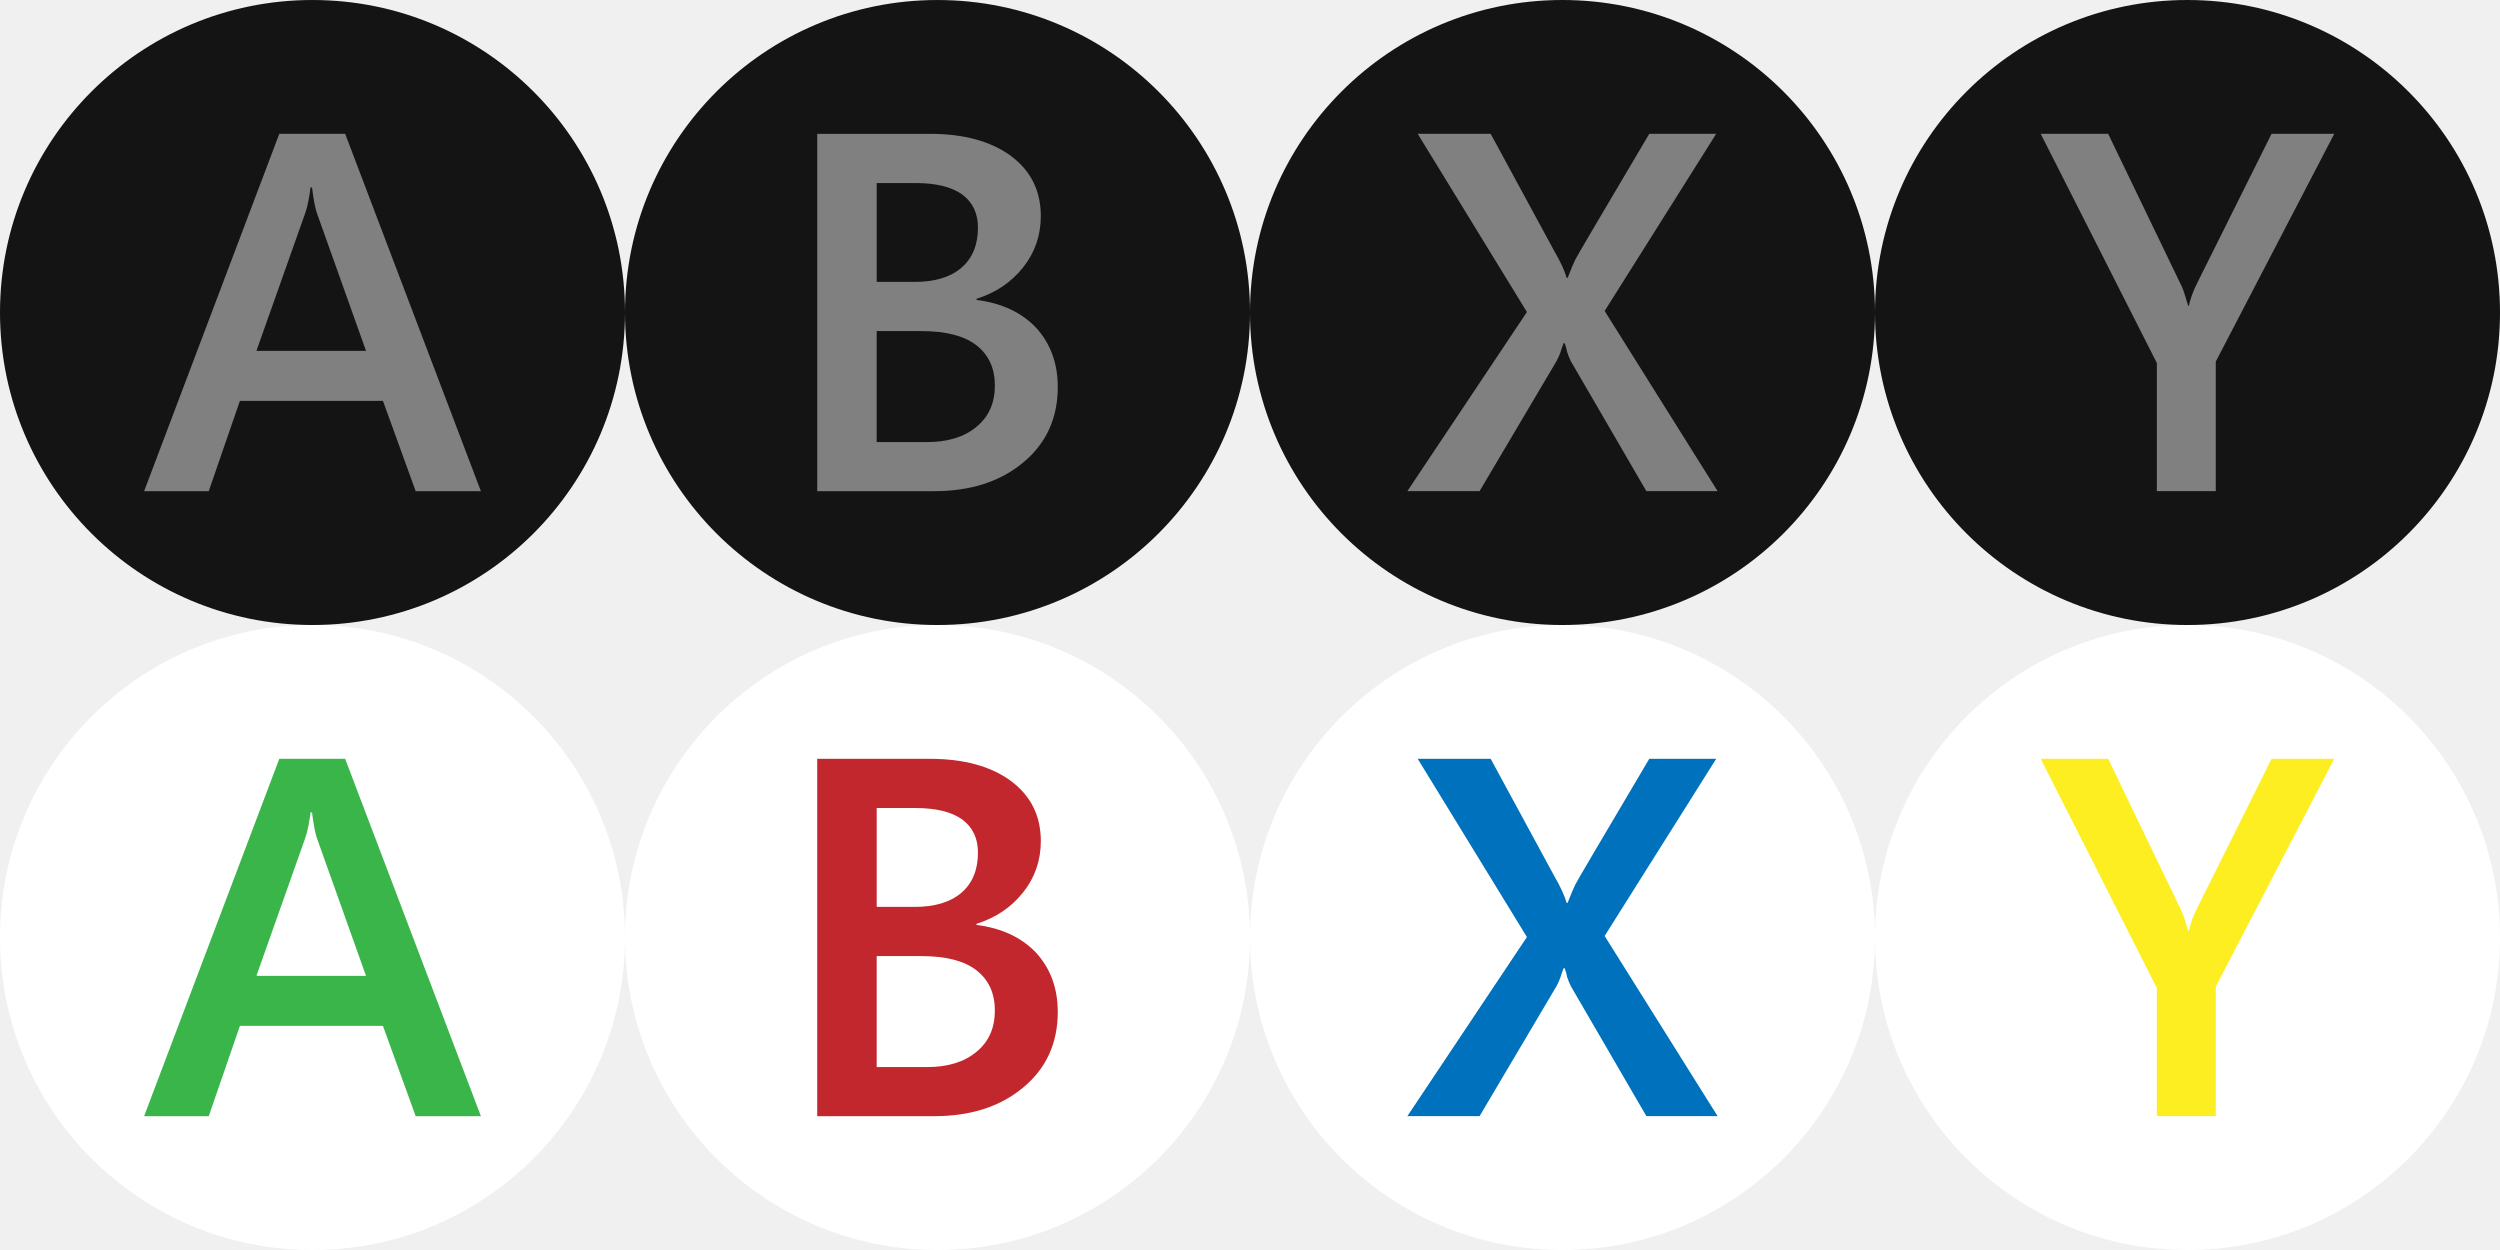
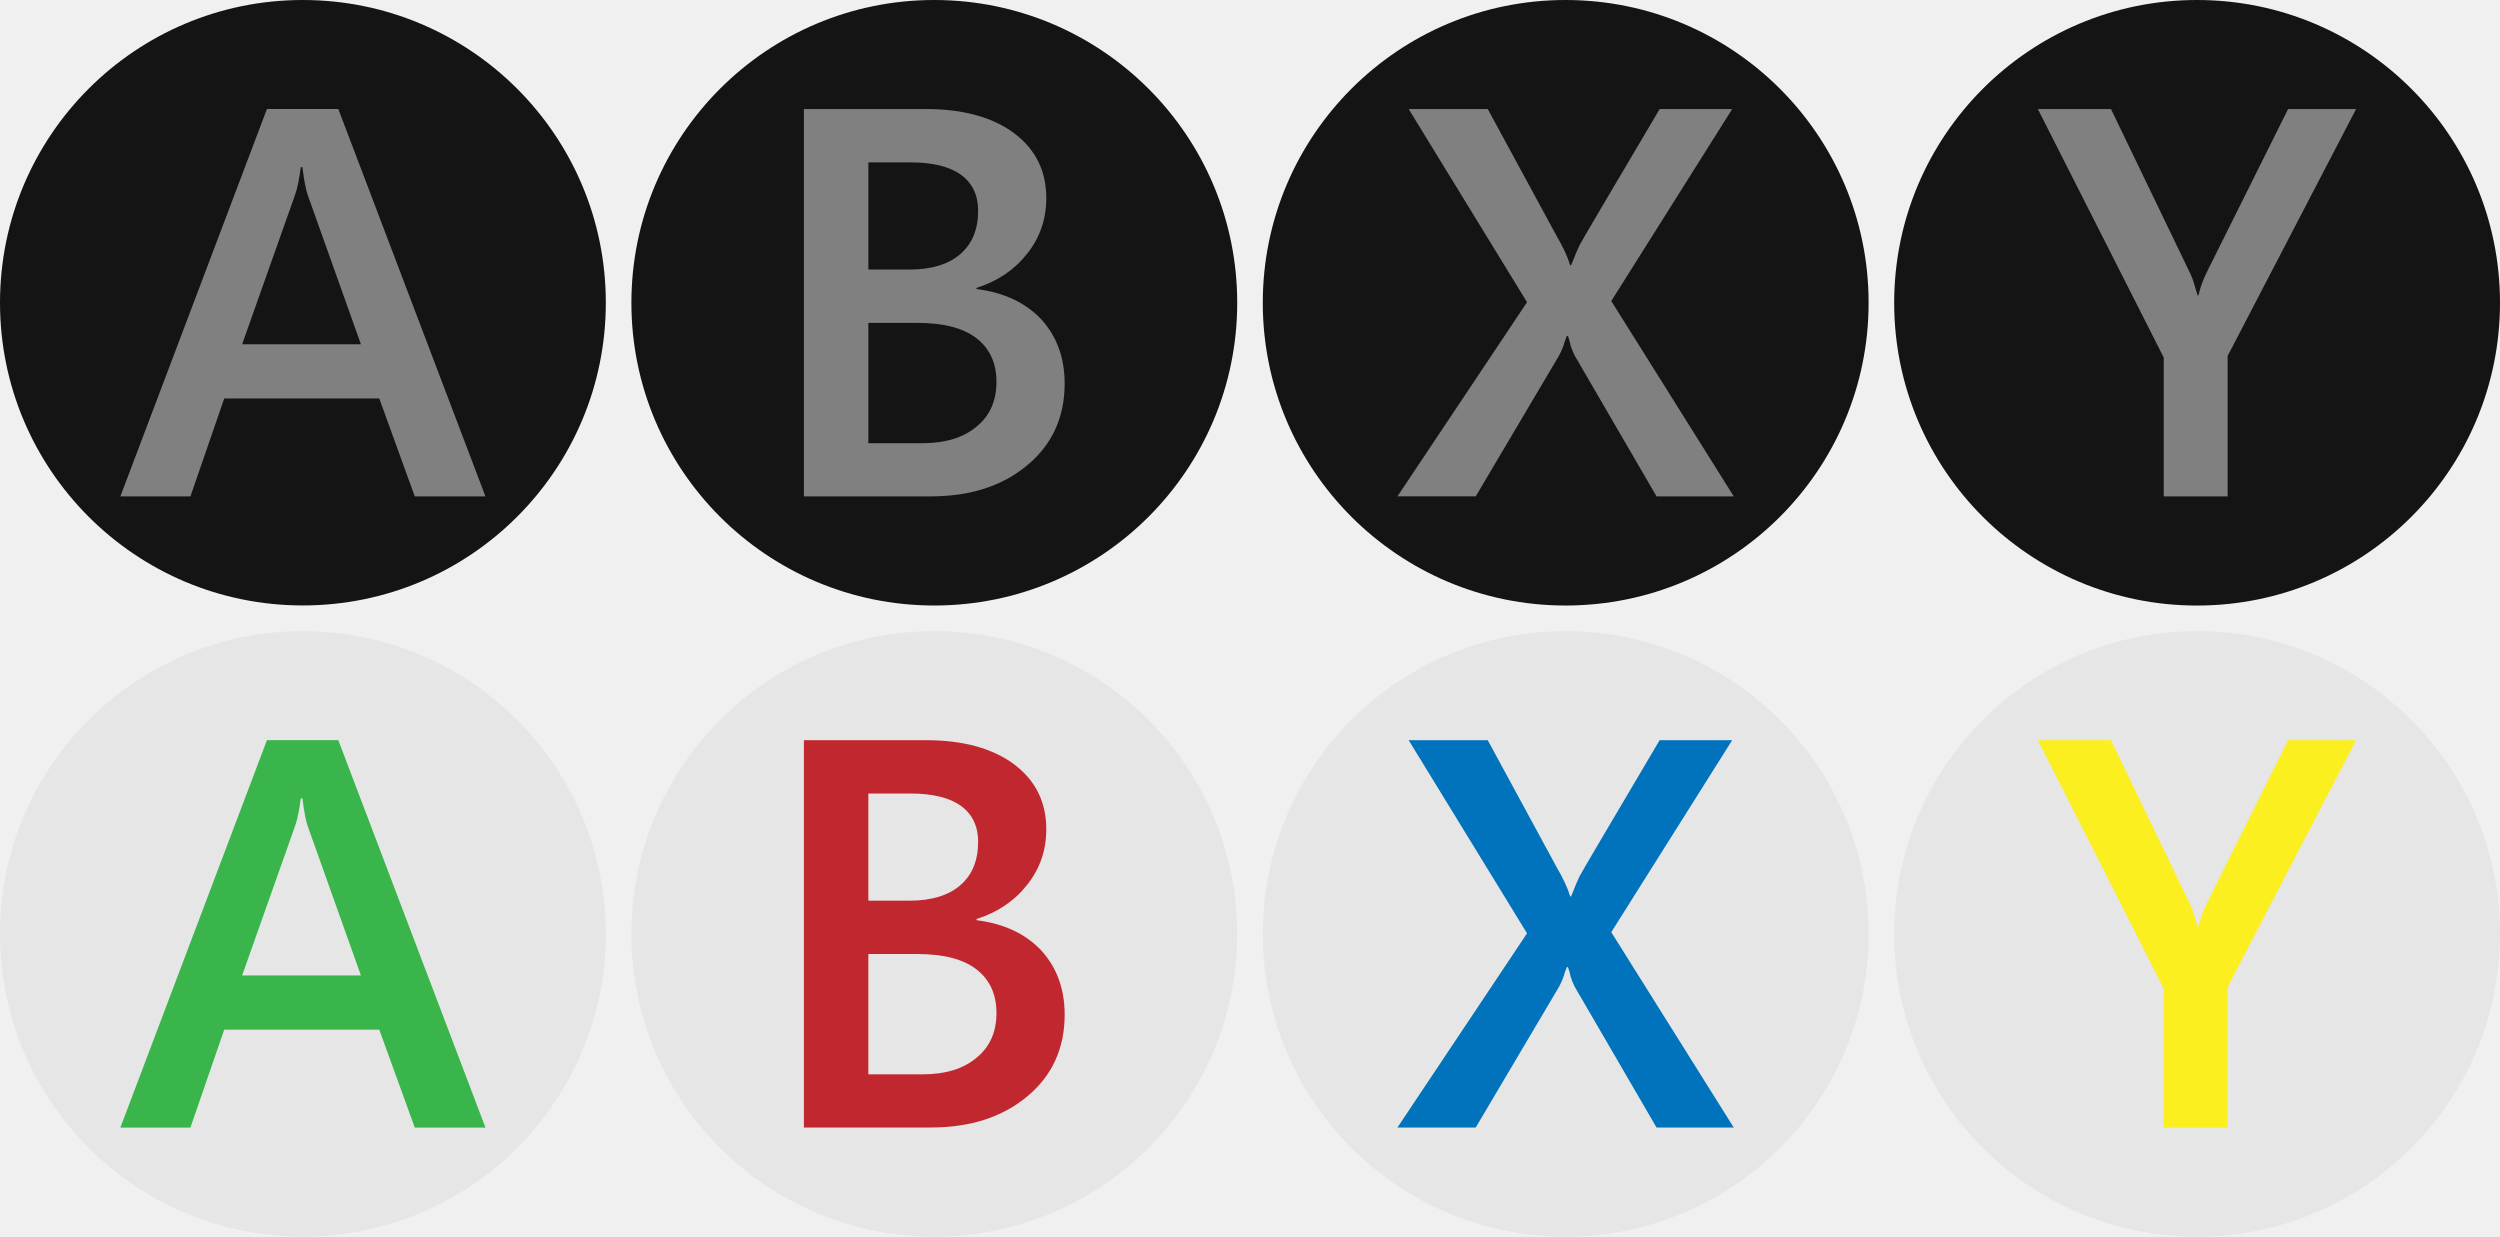
- <svg xmlns="http://www.w3.org/2000/svg" id="svg19" version="1.1" viewBox="0 0 212 106" height="106" width="212">
-   <defs id="defs38" />
-   <path fill="#141414" d="M26.491 0C41.14 0 53 11.868 53 26.5 53 41.133 41.14 53 26.491 53 11.861 53 0 41.133 0 26.5 0 11.868 11.861 0 26.491 0z" id="path2" />
-   <path fill="#39B54A" d="M35.251 41.654l-2.778-7.663H20.345L17.7 41.654h-5.481l11.467-30.309h5.583l11.512 30.309h-5.53zm-8.79-25.756h-.129c-.107.847-.238 1.577-.45 2.174l-4.137 11.68h9.293l-4.164-11.68c-.132-.366-.282-1.09-.413-2.174z" id="path4" style="fill:#808080" />
-   <path fill="#141414" d="M79.493.001c14.646 0 26.508 11.871 26.508 26.503S94.139 53.001 79.493 53.001C64.86 53.001 53 41.135 53 26.503S64.86.001 79.493.001z" id="path6" />
-   <path fill="#C1272D" d="M89.699 32.828c0 2.628-.983 4.783-2.926 6.386-1.957 1.633-4.469 2.437-7.565 2.437h-9.907V11.35h9.571c2.898 0 5.194.646 6.867 1.884 1.686 1.266 2.522 2.952 2.522 5.089 0 1.646-.504 3.097-1.5 4.349-1.015 1.279-2.322 2.149-3.956 2.67v.091c2.164.273 3.842 1.075 5.068 2.372 1.201 1.326 1.826 2.98 1.826 5.023zM82.931 19.29c0-1.204-.454-2.144-1.332-2.795-.907-.648-2.225-.973-3.979-.973h-3.276v8.383h3.231c1.693 0 3.021-.399 3.955-1.201.925-.801 1.401-1.921 1.401-3.414zm1.433 13.402c0-1.449-.508-2.585-1.558-3.409-1.051-.813-2.596-1.206-4.674-1.206h-3.79v9.413h4.238c1.802 0 3.212-.438 4.237-1.308 1.045-.856 1.547-2.026 1.547-3.49z" id="path8" style="fill:#808080" />
-   <path fill="#141414" d="M185.49 0C200.141 0 212 11.876 212 26.504c0 14.631-11.859 26.497-26.51 26.497-14.631 0-26.49-11.866-26.49-26.497C159 11.876 170.859 0 185.49 0z" id="path10" />
-   <path fill="#FCEE21" d="M187.897 30.663V41.65h-4.996V30.786l-9.848-19.437h5.721l6.096 12.646c.214.411.34.783.438 1.121.101.336.177.609.257.825h.045c.152-.66.387-1.3.694-1.903l6.323-12.689h5.318l-10.048 19.314z" id="path12" style="fill:#808080" />
-   <path fill="#141414" d="M132.484 0C147.141 0 159 11.872 159 26.503s-11.859 26.498-26.516 26.498C117.861 53.001 106 41.134 106 26.503S117.861 0 132.484 0z" id="path14" />
-   <path fill="#0071BC" d="M139.613 41.65l-6.406-11.019a5.813 5.813 0 0 1-.309-.764 5.461 5.461 0 0 0-.212-.763h-.093c-.115.275-.189.523-.266.775a6.077 6.077 0 0 1-.338.75l-6.521 11.019h-6.123l10.137-15.188-9.259-15.111h6.187l5.4 9.954c.52.885.861 1.64 1.048 2.266h.073c.305-.793.537-1.311.656-1.56.108-.237 2.209-3.797 6.271-10.66h5.675l-9.459 15.02 9.58 15.281h-6.041z" id="path16" style="fill:#808080" />
-   <path fill="#FFF" d="M26.491 53C41.14 53 53 64.867 53 79.5S41.14 106 26.491 106C11.861 106 0 94.133 0 79.5S11.861 53 26.491 53z" id="path18" />
-   <path fill="#39B54A" d="M35.251 94.654l-2.778-7.662H20.345L17.7 94.654h-5.481l11.467-30.309h5.583l11.513 30.309h-5.531zm-8.79-25.756h-.129c-.107.848-.238 1.578-.45 2.174l-4.138 11.68h9.293l-4.163-11.68c-.132-.365-.282-1.09-.413-2.174z" id="path20" />
-   <path fill="#FFF" d="M79.493 53C94.139 53 106 64.871 106 79.504 106 94.134 94.139 106 79.493 106 64.86 106 53 94.133 53 79.501 53 64.871 64.86 53 79.493 53z" id="path22" />
-   <path fill="#C1272D" d="M89.699 85.828c0 2.628-.984 4.783-2.925 6.386-1.957 1.633-4.47 2.438-7.566 2.438h-9.907V64.349h9.571c2.898 0 5.194.646 6.867 1.886 1.685 1.266 2.523 2.952 2.523 5.089 0 1.646-.504 3.097-1.5 4.349-1.015 1.279-2.322 2.149-3.956 2.671v.09c2.164.273 3.842 1.076 5.068 2.373 1.2 1.323 1.825 2.978 1.825 5.021zm-6.768-13.539c0-1.204-.454-2.144-1.332-2.795-.907-.649-2.225-.974-3.979-.974h-3.276v8.384h3.231c1.693 0 3.021-.399 3.955-1.201.925-.8 1.401-1.92 1.401-3.414zm1.433 13.403c0-1.449-.508-2.586-1.558-3.409-1.051-.813-2.596-1.206-4.674-1.206h-3.79v9.413h4.238c1.802 0 3.212-.438 4.237-1.308 1.045-.856 1.547-2.027 1.547-3.49z" id="path24" />
-   <path fill="#FFF" d="M132.484 53C147.141 53 159 64.87 159 79.503 159 94.133 147.141 106 132.484 106 117.861 106 106 94.133 106 79.503 106 64.87 117.861 53 132.484 53z" id="path26" />
-   <path fill="#0071BC" d="M139.615 94.651l-6.406-11.02a5.906 5.906 0 0 1-.311-.764 5.21 5.21 0 0 0-.211-.764h-.094c-.115.274-.188.522-.266.774a5.796 5.796 0 0 1-.336.75l-6.523 11.021h-6.123l10.137-15.189-9.26-15.111h6.188l5.4 9.955c.52.885.859 1.641 1.047 2.267h.074c.305-.793.535-1.312.656-1.562.107-.236 2.209-3.797 6.27-10.66h5.676l-9.459 15.021 9.58 15.281h-6.039v.001z" id="path28" />
-   <path fill="#FFF" d="M185.49 53C200.141 53 212 64.874 212 79.504 212 94.136 200.141 106 185.49 106 170.859 106 159 94.136 159 79.504 159 64.874 170.859 53 185.49 53z" id="path30" />
-   <path fill="#FCEE21" d="M187.897 83.662V94.65h-4.996V83.785l-9.848-19.436h5.721l6.096 12.646c.214.41.34.783.438 1.121.101.336.177.609.257.824h.045a8.27 8.27 0 0 1 .694-1.902l6.323-12.689h5.318l-10.048 19.313z" id="path32" />
+ <svg xmlns="http://www.w3.org/2000/svg" version="1.1" id="Layer_1" x="0px" y="0px" width="195.574px" height="96.744px" viewBox="0 0 195.574 96.744" enable-background="new 0 0 195.574 96.744" xml:space="preserve">
+   <defs id="defs112" />
+   <rect id="svgEditorBackground" x="0" y="0" width="195.574" height="96.744" style="fill:none;stroke:none;" />
+   <g id="g39">
+     <g id="g10">
+       <g id="A_1_">
+         <path fill="#141414" d="M23.688,0c13.1,0,23.705,10.606,23.705,23.682c0,13.077-10.605,23.682-23.705,23.682     C10.606,47.364,0,36.759,0,23.682C0,10.606,10.606,0,23.688,0z" id="path3" />
+       </g>
+       <g enable-background="new    " id="g8">
+         <path d="M32.448,38.835l-2.778,-7.663h-12.128l-2.645,7.663h-5.481l11.467,-30.309h5.583l11.512,30.309h-5.53ZM23.658,13.079h-0.129c-0.107,0.847,-0.238,1.577,-0.45,2.174l-4.137,11.679h9.293l-4.163,-11.679c-0.132,-0.366,-0.283,-1.09,-0.414,-2.174Z" style="fill:#808080" id="path6" />
+       </g>
+     </g>
+     <g id="g19">
+       <g id="B_1_">
+         <path fill="#141414" d="M73.084,0c13.097,0,23.703,10.61,23.703,23.687s-10.606,23.682,-23.703,23.682c-13.085,0,-23.69,-10.606,-23.69,-23.683s10.605,-23.686,23.69,-23.686Z" id="path12" />
+       </g>
+       <g enable-background="new    " id="g17">
+         <path d="M83.288,30.01c0,2.628,-0.985,4.783,-2.925,6.385c-1.957,1.633,-4.47,2.437,-7.566,2.437h-9.908v-30.302h9.572c2.898,0,5.194,0.646,6.867,1.884c1.684,1.266,2.523,2.952,2.523,5.089c0,1.646,-0.504,3.096,-1.5,4.348c-1.014,1.28,-2.322,2.15,-3.956,2.67v0.091c2.164,0.274,3.842,1.075,5.069,2.372c1.199,1.327,1.824,2.983,1.824,5.026ZM76.519,16.471c0,-1.205,-0.454,-2.144,-1.332,-2.795c-0.907,-0.649,-2.224,-0.973,-3.979,-0.973h-3.277v8.383h3.232c1.693,0,3.021,-0.4,3.955,-1.201c0.926,-0.801,1.401,-1.92,1.401,-3.414ZM77.953,29.873c0,-1.449,-0.508,-2.585,-1.558,-3.409c-1.051,-0.814,-2.595,-1.206,-4.674,-1.206h-3.79v9.413h4.239c1.801,0,3.212,-0.438,4.237,-1.308c1.044,-0.855,1.546,-2.026,1.546,-3.49Z" style="fill:#808080" id="path15" />
+       </g>
+     </g>
+     <g id="g28">
+       <g id="Y_1_">
+         <path fill="#141414" d="M171.869,0c13.1,0,23.705,10.614,23.705,23.69c0,13.077,-10.605,23.682,-23.705,23.682c-13.082,0,-23.688,-10.605,-23.688,-23.682c-2.842170943040401e-14,-13.076,10.606,-23.69,23.688,-23.69Z" id="path21" />
+       </g>
+       <g enable-background="new    " id="g26">
+         <path d="M174.266,27.847v10.987h-4.997v-10.864l-9.847,-19.436h5.721l6.095,12.646c0.213,0.411,0.339,0.783,0.438,1.121c0.099,0.336,0.176,0.61,0.256,0.825h0.045c0.151,-0.642,0.373,-1.275,0.695,-1.903l6.323,-12.689h5.319l-10.048,19.313Z" style="fill:#808080" id="path24" />
+       </g>
+     </g>
+     <g id="g37">
+       <g id="X_1_">
+         <path fill="#141414" d="M122.47,0c13.105,0,23.711,10.61,23.711,23.687s-10.605,23.683-23.711,23.683     c-13.076,0-23.683-10.606-23.683-23.683S109.394,0,122.47,0z" id="path30" />
+       </g>
+       <g enable-background="new    " id="g35">
+         <path d="M129.59,38.831l-6.406,-11.019c-0.132,-0.288,-0.242,-0.532,-0.309,-0.763c-0.049,-0.258,-0.121,-0.502,-0.212,-0.763h-0.092c-0.116,0.275,-0.19,0.523,-0.267,0.775c-0.077,0.222,-0.187,0.462,-0.336,0.75l-6.523,11.019h-6.123l10.137,-15.189l-9.259,-15.111h6.186l5.401,9.954c0.519,0.885,0.861,1.64,1.048,2.266h0.073c0.305,-0.793,0.537,-1.311,0.657,-1.56c0.109,-0.237,2.209,-3.797,6.27,-10.66h5.674l-9.459,15.02l9.581,15.281h-6.041Z" style="fill:#808080" id="path33" />
+       </g>
+     </g>
+   </g>
+   <g id="g77">
+     <g id="g48">
+       <g id="A_2_">
+         <path fill="#FFFFFF" d="M23.688,49.376c13.1,0,23.705,10.606,23.705,23.682c0,13.077-10.605,23.682-23.705,23.682     C10.606,96.74,0,86.135,0,73.058C0,59.982,10.606,49.376,23.688,49.376z" id="path41" style="fill:#e6e6e6" />
+       </g>
+       <g enable-background="new    " id="g46">
+         <path d="M32.448,88.211l-2.778,-7.663h-12.128l-2.645,7.663h-5.481l11.467,-30.309h5.583l11.512,30.309h-5.53ZM23.658,62.455h-0.129c-0.107,0.847,-0.238,1.577,-0.45,2.174l-4.137,11.679h9.293l-4.163,-11.679c-0.132,-0.366,-0.283,-1.09,-0.414,-2.174Z" style="fill:#39b54b;fill-opacity:1" id="path44" />
+       </g>
+     </g>
+     <g id="g57">
+       <g id="B_2_">
+         <path fill="#FFFFFF" d="M73.084,49.374c13.097,0,23.703,10.61,23.703,23.687S86.181,96.743,73.084,96.743     c-13.085,0-23.69-10.606-23.69-23.683S59.999,49.374,73.084,49.374z" id="path50" style="fill:#e6e6e6" />
+       </g>
+       <g enable-background="new    " id="g55">
+         <path d="M83.288,79.383c0,2.628,-0.985,4.783,-2.925,6.385c-1.957,1.633,-4.47,2.437,-7.566,2.437h-9.908v-30.301h9.572c2.898,0,5.194,0.646,6.867,1.884c1.684,1.266,2.523,2.952,2.523,5.089c0,1.646,-0.504,3.096,-1.5,4.348c-1.014,1.28,-2.322,2.15,-3.956,2.67v0.091c2.164,0.274,3.842,1.075,5.069,2.372c1.199,1.326,1.824,2.982,1.824,5.025ZM76.519,65.844c0,-1.205,-0.454,-2.144,-1.332,-2.795c-0.907,-0.649,-2.224,-0.973,-3.979,-0.973h-3.277v8.383h3.232c1.693,0,3.021,-0.4,3.955,-1.201c0.926,-0.8,1.401,-1.92,1.401,-3.414ZM77.953,79.247c0,-1.449,-0.508,-2.585,-1.558,-3.409c-1.051,-0.814,-2.595,-1.206,-4.674,-1.206h-3.79v9.413h4.239c1.801,0,3.212,-0.438,4.237,-1.308c1.044,-0.856,1.546,-2.027,1.546,-3.49Z" style="fill:#c1272f;fill-opacity:1" id="path53" />
+       </g>
+     </g>
+     <g id="g66">
+       <g id="Y_2_">
+         <path fill="#FFFFFF" d="M171.869,49.372c13.1,0,23.705,10.614,23.705,23.69c0,13.077,-10.605,23.682,-23.705,23.682c-13.082,0,-23.688,-10.605,-23.688,-23.682c-2.842170943040401e-14,-13.076,10.606,-23.69,23.688,-23.69Z" id="path59" style="fill:#e6e6e6" />
+       </g>
+       <g enable-background="new    " id="g64">
+         <path d="M174.266,77.219v10.987h-4.997v-10.864l-9.847,-19.436h5.721l6.095,12.646c0.213,0.411,0.339,0.783,0.438,1.121c0.099,0.336,0.176,0.61,0.256,0.825h0.045c0.151,-0.642,0.373,-1.275,0.695,-1.903l6.323,-12.689h5.319l-10.048,19.313Z" style="fill:#fcef20;fill-opacity:1" id="path62" />
+       </g>
+     </g>
+     <g id="g75">
+       <g id="X_2_">
+         <path fill="#FFFFFF" d="M122.47,49.374c13.105,0,23.711,10.61,23.711,23.687s-10.605,23.683-23.711,23.683     c-13.076,0-23.683-10.606-23.683-23.683S109.394,49.374,122.47,49.374z" id="path68" style="fill:#e6e6e6" />
+       </g>
+       <g enable-background="new    " id="g73">
+         <path d="M129.59,88.205l-6.406,-11.019c-0.132,-0.288,-0.242,-0.532,-0.309,-0.763c-0.049,-0.258,-0.121,-0.502,-0.212,-0.763h-0.092c-0.116,0.275,-0.19,0.523,-0.267,0.775c-0.077,0.222,-0.187,0.462,-0.336,0.75l-6.523,11.019h-6.123l10.137,-15.189l-9.26,-15.111h6.186l5.401,9.954c0.519,0.885,0.861,1.64,1.048,2.266h0.073c0.305,-0.793,0.537,-1.311,0.657,-1.56c0.109,-0.237,2.209,-3.797,6.27,-10.66h5.674l-9.459,15.02l9.581,15.281h-6.04Z" style="fill:#0073bc;fill-opacity:1" id="path71" />
+       </g>
+     </g>
+   </g>
+   <g id="g79">
+ </g>
+   <g id="g81">
+ </g>
+   <g id="g83">
+ </g>
+   <g id="g85">
+ </g>
+   <g id="g87">
+ </g>
+   <g id="g89">
+ </g>
+   <g id="g91">
+ </g>
+   <g id="g93">
+ </g>
+   <g id="g95">
+ </g>
+   <g id="g97">
+ </g>
+   <g id="g99">
+ </g>
+   <g id="g101">
+ </g>
+   <g id="g103">
+ </g>
+   <g id="g105">
+ </g>
+   <g id="g107">
+ </g>
</svg>
